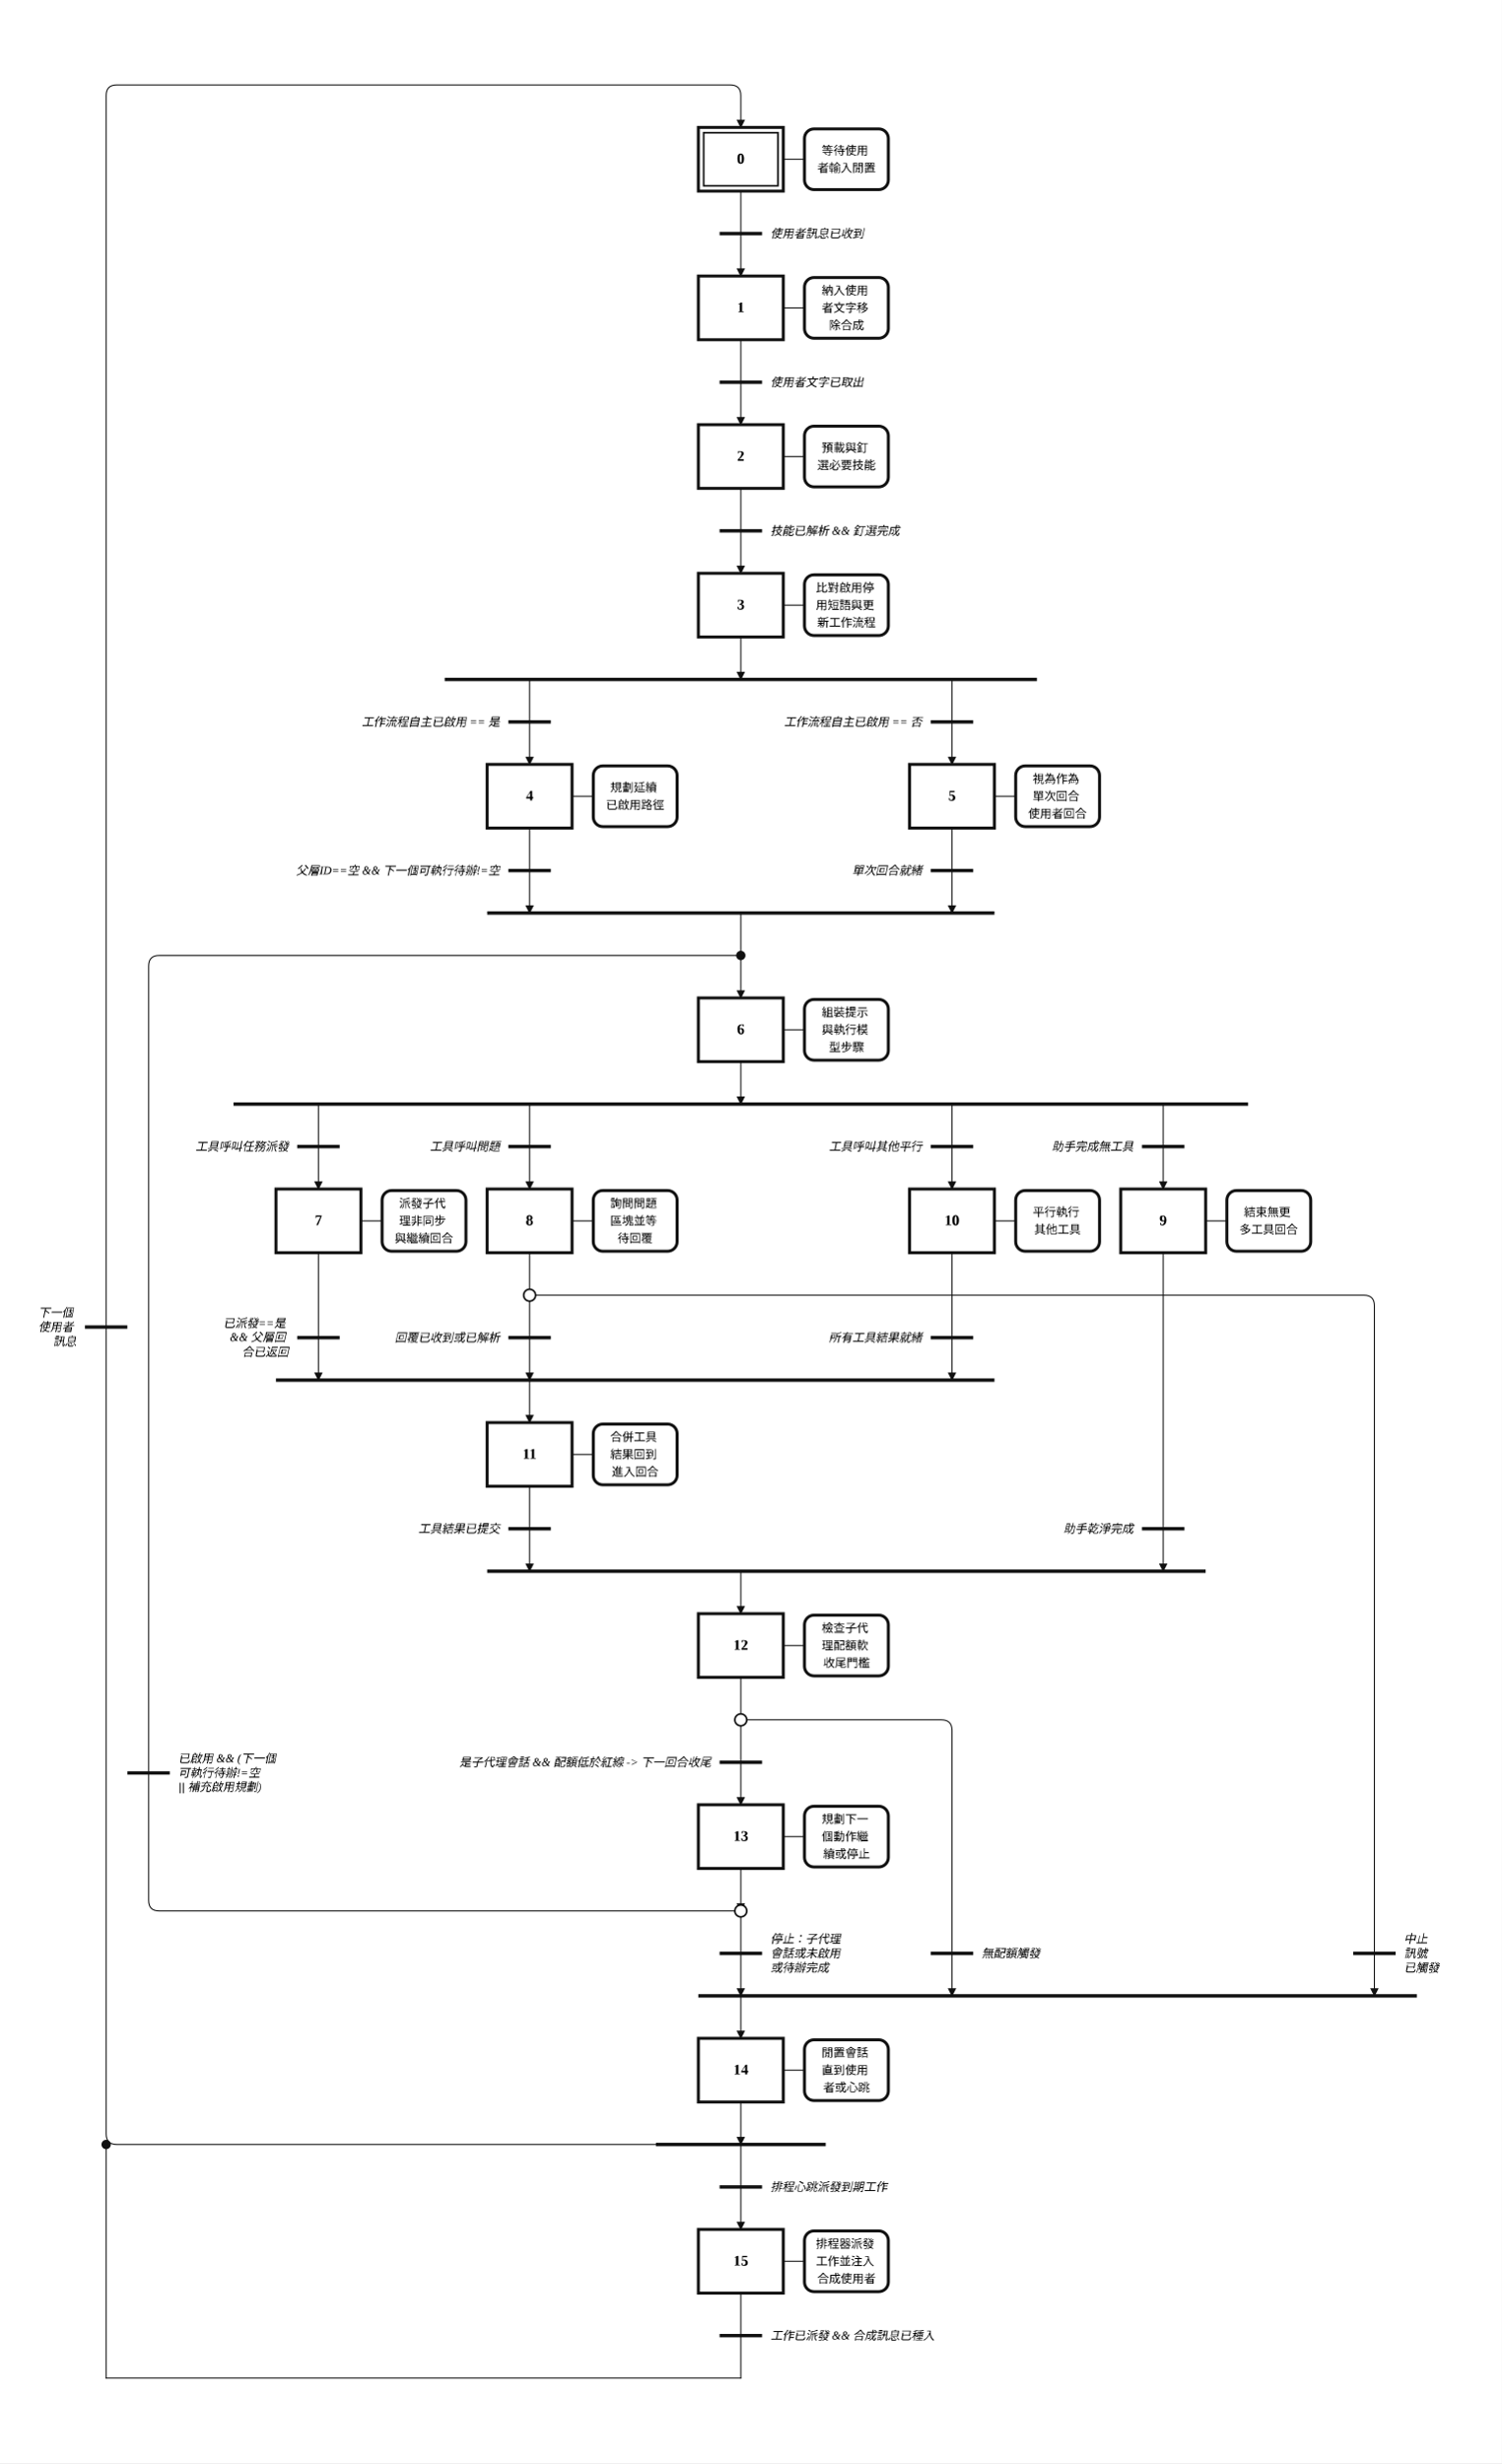
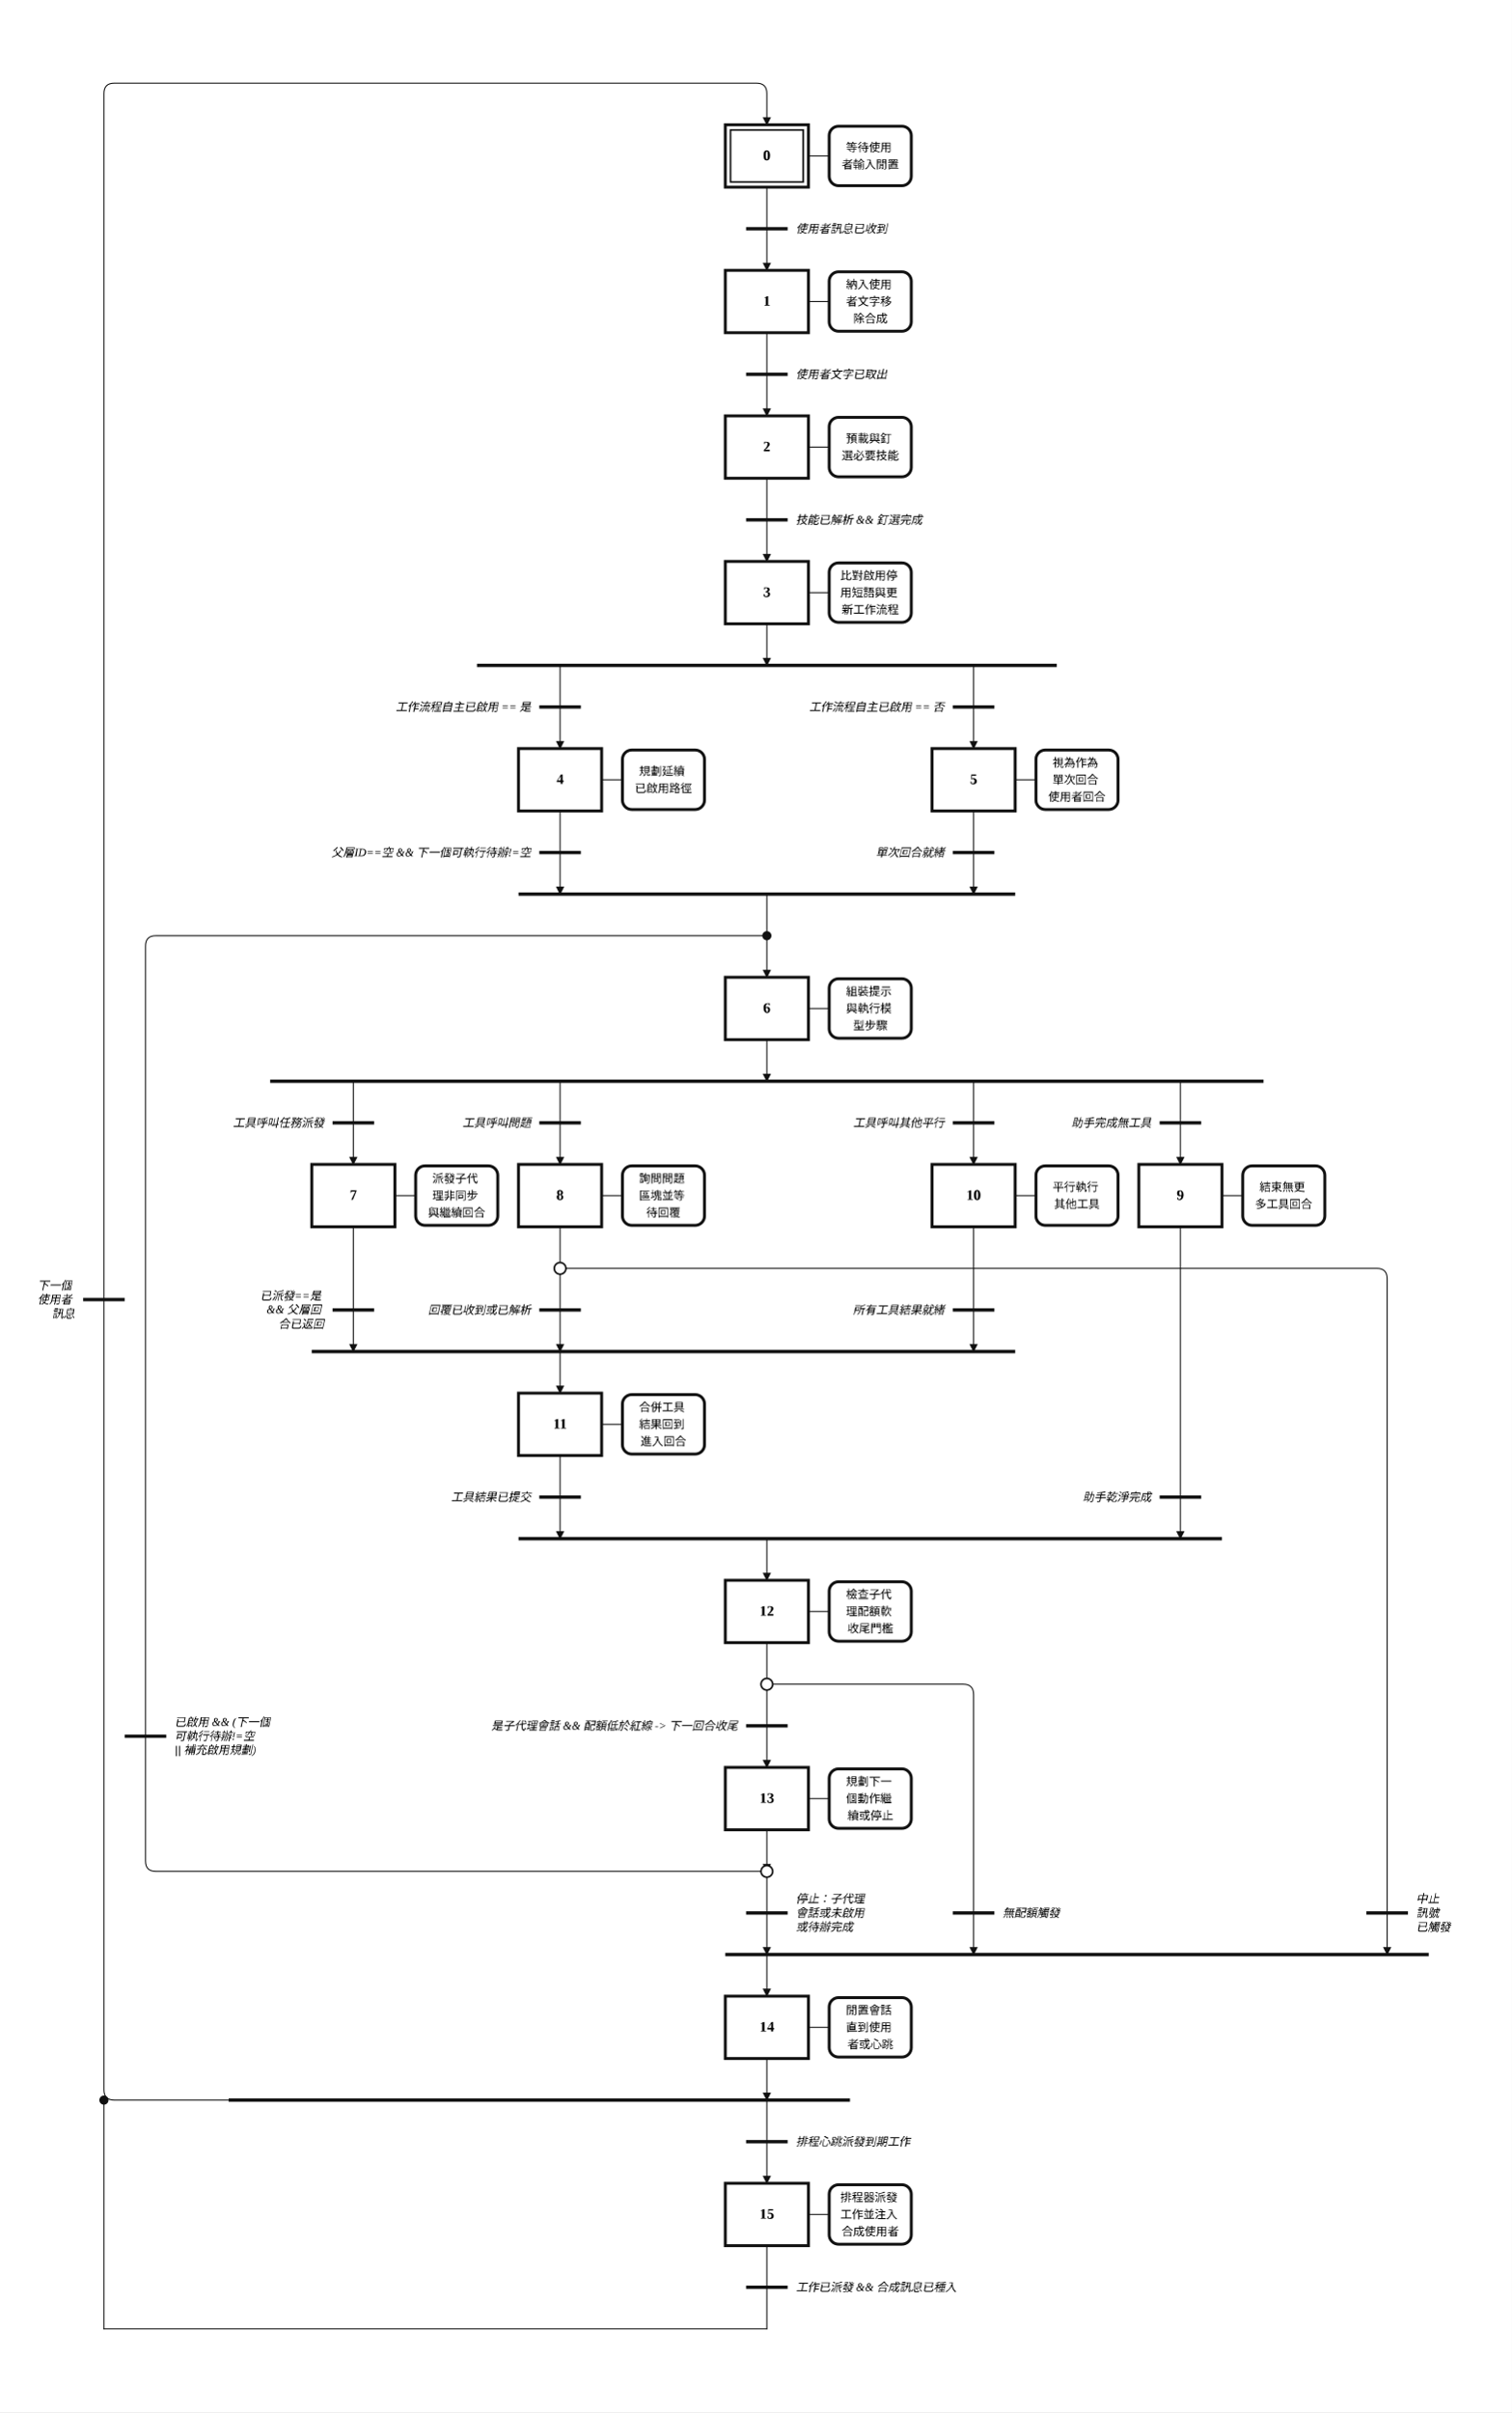
- <svg xmlns="http://www.w3.org/2000/svg" width="1415" height="2320" viewBox="-15.00 -2.00 70.75 116.00" role="img">
+ <svg xmlns="http://www.w3.org/2000/svg" width="1455" height="2320" viewBox="-17.00 -2.00 72.75 116.00" role="img">
  <style>
.step{fill:#fff;stroke:#111;stroke-width:.14}.step-inner{fill:none;stroke:#111;stroke-width:.08}
.action{fill:#fff;stroke:#111;stroke-width:.14}.gate{stroke:#111;stroke-width:.16}
.edge{fill:none;stroke:#111;stroke-width:.05;stroke-linecap:round;stroke-linejoin:round}.edge-arrow{marker-end:url(#arrow)}
.flyover-mask{stroke:#fff;stroke-width:.12;stroke-linecap:round}
.flyover{fill:none;stroke:#111;stroke-width:.05;stroke-linecap:round}
.junction{fill:#111;stroke:#111;stroke-width:0}.branch-junction{fill:#fff;stroke:#111;stroke-width:.08}
.assoc{stroke:#111;stroke-width:.05}.label{font:bold .7px 'Times New Roman', 'BiauKai', 'DFKai-SB', serif;text-anchor:middle;dominant-baseline:middle}
.action-label{font:.55px 'Times New Roman', 'BiauKai', 'DFKai-SB', serif;text-anchor:middle;dominant-baseline:middle}.gate-label{font:italic .55px 'Times New Roman', 'BiauKai', 'DFKai-SB', serif;text-anchor:start;dominant-baseline:middle}.gate-label-left{font:italic .55px 'Times New Roman', 'BiauKai', 'DFKai-SB', serif;text-anchor:end;dominant-baseline:middle}
</style>
  <defs>
    <marker id="arrow" markerWidth="0.4" markerHeight="0.4" refX="0.36" refY="0.2" orient="auto" markerUnits="userSpaceOnUse">
      <path d="M 0 0 L 0.4 0.2 L 0 0.4 z" fill="#111" />
    </marker>
  </defs>
-   <rect x="-15.00" y="-2.00" width="70.75" height="116.00" fill="white" />
+   <rect x="-17.00" y="-2.00" width="72.75" height="116.00" fill="white" />
  <path class="edge edge-arrow" d="M 19.90 88.00 L 19.90 92.00" />
  <path class="edge" d="M 19.90 7.00 L 19.90 9.00" />
  <path class="edge edge-arrow" d="M 19.90 9.00 L 19.90 11.00" />
  <path class="edge" d="M 19.90 14.00 L 19.90 16.00" />
  <path class="edge edge-arrow" d="M 19.90 16.00 L 19.90 18.00" />
  <path class="edge" d="M 19.90 21.00 L 19.90 23.00" />
  <path class="edge edge-arrow" d="M 19.90 23.00 L 19.90 25.00" />
  <path class="edge edge-arrow" d="M 19.90 28.00 L 19.90 30.00" />
  <path class="edge edge-arrow" d="M 9.95 30.00 L 9.95 34.00" />
  <path class="edge edge-arrow" d="M 29.85 30.00 L 29.85 34.00" />
  <path class="edge edge-arrow" d="M 9.95 37.00 L 9.95 41.00" />
  <path class="edge edge-arrow" d="M 19.90 41.00 L 19.90 45.00" />
  <path class="edge edge-arrow" d="M 29.85 37.00 L 29.85 41.00" />
  <path class="edge edge-arrow" d="M 19.90 48.00 L 19.90 50.00" />
  <path class="edge edge-arrow" d="M 0.00 50.00 L 0.00 54.00" />
  <path class="edge edge-arrow" d="M 9.95 50.00 L 9.95 54.00" />
  <path class="edge edge-arrow" d="M 39.80 50.00 L 39.80 54.00" />
  <path class="edge edge-arrow" d="M 29.85 50.00 L 29.85 54.00" />
  <path class="edge edge-arrow" d="M 0.00 57.00 L 0.00 63.00" />
  <path class="edge edge-arrow" d="M 9.95 63.00 L 9.95 65.00" />
  <path class="edge" d="M 9.95 57.00 L 9.95 59.00" />
  <path class="edge edge-arrow" d="M 9.95 59.00 L 9.95 63.00" />
  <path class="edge edge-arrow" d="M 9.95 59.00 L 49.25 59.00 Q 49.75 59.00 49.75 59.50 L 49.75 92.00" />
  <path class="edge edge-arrow" d="M 19.90 92.00 L 19.90 94.00" />
  <path class="edge edge-arrow" d="M 39.80 57.00 L 39.80 72.00" />
  <path class="edge edge-arrow" d="M 19.90 72.00 L 19.90 74.00" />
  <path class="edge edge-arrow" d="M 29.85 57.00 L 29.85 63.00" />
  <path class="edge edge-arrow" d="M 9.95 68.00 L 9.95 72.00" />
  <path class="edge" d="M 19.90 77.00 L 19.90 79.00" />
  <path class="edge" d="M 19.90 79.00 L 19.90 81.00" />
  <path class="edge edge-arrow" d="M 19.90 81.00 L 19.90 83.00" />
  <path class="edge edge-arrow" d="M 19.90 79.00 L 29.35 79.00 Q 29.85 79.00 29.85 79.50 L 29.85 92.00" />
  <path class="edge edge-arrow" d="M 19.90 86.00 L 19.90 88.00" />
-   <path class="edge" d="M 19.90 88.00 L -7.50 88.00 Q -8.00 88.00 -8.00 87.50 L -8.00 43.50 Q -8.00 43.00 -7.50 43.00 L 19.90 43.00" />
+   <path class="edge" d="M 19.90 88.00 L -9.50 88.00 Q -10.00 88.00 -10.00 87.50 L -10.00 43.50 Q -10.00 43.00 -9.50 43.00 L 19.90 43.00" />
  <path class="edge edge-arrow" d="M 19.90 97.00 L 19.90 99.00" />
-   <path class="edge edge-arrow" d="M 15.90 99.00 L -9.50 99.00 Q -10.00 99.00 -10.00 98.50 L -10.00 2.50 Q -10.00 2.00 -9.50 2.00 L 19.40 2.00 Q 19.90 2.00 19.90 2.50 L 19.90 4.00" />
+   <path class="edge edge-arrow" d="M -6.00 99.00 L -11.50 99.00 Q -12.00 99.00 -12.00 98.50 L -12.00 2.50 Q -12.00 2.00 -11.50 2.00 L 19.40 2.00 Q 19.90 2.00 19.90 2.50 L 19.90 4.00" />
  <path class="edge edge-arrow" d="M 19.90 99.00 L 19.90 103.00" />
  <path class="edge" d="M 19.90 106.00 L 19.90 108.00" />
  <path class="edge" d="M 19.90 108.00 L 19.90 110.00" />
-   <path class="edge" d="M 19.90 110.00 L -10.00 110.00" />
-   <path class="edge" d="M -10.00 110.00 L -10.00 99.00" />
+   <path class="edge" d="M 19.90 110.00 L -12.00 110.00" />
+   <path class="edge" d="M -12.00 110.00 L -12.00 99.00" />
  <rect class="step" x="17.90" y="4.00" width="4.00" height="3.00" />
  <rect class="step-inner" x="18.15" y="4.25" width="3.50" height="2.50" />
  <text class="label" x="19.90" y="5.50">0</text>
  <rect class="step" x="17.90" y="11.00" width="4.00" height="3.00" />
  <text class="label" x="19.90" y="12.50">1</text>
  <rect class="step" x="17.90" y="18.00" width="4.00" height="3.00" />
  <text class="label" x="19.90" y="19.50">2</text>
  <rect class="step" x="17.90" y="25.00" width="4.00" height="3.00" />
  <text class="label" x="19.90" y="26.50">3</text>
  <rect class="step" x="7.95" y="34.00" width="4.00" height="3.00" />
  <text class="label" x="9.95" y="35.50">4</text>
  <rect class="step" x="27.85" y="34.00" width="4.00" height="3.00" />
  <text class="label" x="29.85" y="35.50">5</text>
  <rect class="step" x="17.90" y="45.00" width="4.00" height="3.00" />
  <text class="label" x="19.90" y="46.50">6</text>
  <rect class="step" x="-2.00" y="54.00" width="4.00" height="3.00" />
  <text class="label" x="0.00" y="55.50">7</text>
  <rect class="step" x="7.95" y="54.00" width="4.00" height="3.00" />
  <text class="label" x="9.95" y="55.50">8</text>
  <rect class="step" x="37.80" y="54.00" width="4.00" height="3.00" />
  <text class="label" x="39.80" y="55.50">9</text>
  <rect class="step" x="27.85" y="54.00" width="4.00" height="3.00" />
  <text class="label" x="29.85" y="55.50">10</text>
  <rect class="step" x="7.95" y="65.00" width="4.00" height="3.00" />
  <text class="label" x="9.95" y="66.50">11</text>
  <rect class="step" x="17.90" y="74.00" width="4.00" height="3.00" />
  <text class="label" x="19.90" y="75.50">12</text>
  <rect class="step" x="17.90" y="83.00" width="4.00" height="3.00" />
  <text class="label" x="19.90" y="84.50">13</text>
  <rect class="step" x="17.90" y="94.00" width="4.00" height="3.00" />
  <text class="label" x="19.90" y="95.50">14</text>
  <rect class="step" x="17.90" y="103.00" width="4.00" height="3.00" />
  <text class="label" x="19.90" y="104.50">15</text>
  <line class="assoc" x1="21.90" y1="5.50" x2="22.90" y2="5.50" />
  <rect class="action" x="22.90" y="4.07" width="3.95" height="2.86" rx="0.45" ry="0.45" />
  <text class="action-label" x="24.88" y="5.09">
    <tspan x="24.88" dy="0">等待使用</tspan>
    <tspan x="24.88" dy="0.82">者輸入閒置</tspan>
  </text>
  <line class="assoc" x1="21.90" y1="12.50" x2="22.90" y2="12.50" />
  <rect class="action" x="22.90" y="11.07" width="3.95" height="2.86" rx="0.45" ry="0.45" />
  <text class="action-label" x="24.88" y="11.68">
    <tspan x="24.88" dy="0">納入使用</tspan>
    <tspan x="24.88" dy="0.82">者文字移</tspan>
    <tspan x="24.88" dy="0.82">除合成</tspan>
  </text>
  <line class="assoc" x1="21.90" y1="19.50" x2="22.90" y2="19.50" />
  <rect class="action" x="22.90" y="18.07" width="3.95" height="2.86" rx="0.45" ry="0.45" />
  <text class="action-label" x="24.88" y="19.09">
    <tspan x="24.88" dy="0">預載與釘</tspan>
    <tspan x="24.88" dy="0.82">選必要技能</tspan>
  </text>
  <line class="assoc" x1="21.90" y1="26.50" x2="22.90" y2="26.50" />
  <rect class="action" x="22.90" y="25.07" width="3.95" height="2.86" rx="0.45" ry="0.45" />
  <text class="action-label" x="24.88" y="25.68">
    <tspan x="24.88" dy="0">比對啟用停</tspan>
    <tspan x="24.88" dy="0.82">用短語與更</tspan>
    <tspan x="24.88" dy="0.82">新工作流程</tspan>
  </text>
  <line class="assoc" x1="11.95" y1="35.50" x2="12.95" y2="35.50" />
  <rect class="action" x="12.95" y="34.07" width="3.95" height="2.86" rx="0.45" ry="0.45" />
  <text class="action-label" x="14.92" y="35.09">
    <tspan x="14.92" dy="0">規劃延續</tspan>
    <tspan x="14.92" dy="0.82">已啟用路徑</tspan>
  </text>
  <line class="assoc" x1="31.85" y1="35.50" x2="32.85" y2="35.50" />
  <rect class="action" x="32.85" y="34.07" width="3.95" height="2.86" rx="0.45" ry="0.45" />
  <text class="action-label" x="34.82" y="34.68">
    <tspan x="34.82" dy="0">視為作為</tspan>
    <tspan x="34.82" dy="0.82">單次回合</tspan>
    <tspan x="34.82" dy="0.82">使用者回合</tspan>
  </text>
  <line class="assoc" x1="21.90" y1="46.50" x2="22.90" y2="46.50" />
  <rect class="action" x="22.90" y="45.07" width="3.95" height="2.86" rx="0.45" ry="0.45" />
  <text class="action-label" x="24.88" y="45.68">
    <tspan x="24.88" dy="0">組裝提示</tspan>
    <tspan x="24.88" dy="0.82">與執行模</tspan>
    <tspan x="24.88" dy="0.82">型步驟</tspan>
  </text>
  <line class="assoc" x1="2.00" y1="55.50" x2="3.00" y2="55.50" />
  <rect class="action" x="3.00" y="54.07" width="3.95" height="2.86" rx="0.45" ry="0.45" />
  <text class="action-label" x="4.97" y="54.68">
    <tspan x="4.97" dy="0">派發子代</tspan>
    <tspan x="4.97" dy="0.82">理非同步</tspan>
    <tspan x="4.97" dy="0.82">與繼續回合</tspan>
  </text>
  <line class="assoc" x1="11.95" y1="55.50" x2="12.95" y2="55.50" />
  <rect class="action" x="12.95" y="54.07" width="3.95" height="2.86" rx="0.45" ry="0.45" />
  <text class="action-label" x="14.92" y="54.68">
    <tspan x="14.92" dy="0">詢問問題</tspan>
    <tspan x="14.92" dy="0.82">區塊並等</tspan>
    <tspan x="14.92" dy="0.82">待回覆</tspan>
  </text>
  <line class="assoc" x1="41.80" y1="55.50" x2="42.80" y2="55.50" />
  <rect class="action" x="42.80" y="54.07" width="3.95" height="2.86" rx="0.45" ry="0.45" />
  <text class="action-label" x="44.77" y="55.09">
    <tspan x="44.77" dy="0">結束無更</tspan>
    <tspan x="44.77" dy="0.82">多工具回合</tspan>
  </text>
  <line class="assoc" x1="31.85" y1="55.50" x2="32.85" y2="55.50" />
  <rect class="action" x="32.85" y="54.07" width="3.95" height="2.86" rx="0.45" ry="0.45" />
  <text class="action-label" x="34.82" y="55.09">
    <tspan x="34.82" dy="0">平行執行</tspan>
    <tspan x="34.82" dy="0.82">其他工具</tspan>
  </text>
  <line class="assoc" x1="11.95" y1="66.50" x2="12.95" y2="66.50" />
  <rect class="action" x="12.95" y="65.07" width="3.95" height="2.86" rx="0.45" ry="0.45" />
  <text class="action-label" x="14.92" y="65.68">
    <tspan x="14.92" dy="0">合併工具</tspan>
    <tspan x="14.92" dy="0.82">結果回到</tspan>
    <tspan x="14.92" dy="0.82">進入回合</tspan>
  </text>
  <line class="assoc" x1="21.90" y1="75.50" x2="22.90" y2="75.50" />
  <rect class="action" x="22.90" y="74.07" width="3.95" height="2.86" rx="0.45" ry="0.45" />
  <text class="action-label" x="24.88" y="74.68">
    <tspan x="24.88" dy="0">檢查子代</tspan>
    <tspan x="24.88" dy="0.82">理配額軟</tspan>
    <tspan x="24.88" dy="0.82">收尾門檻</tspan>
  </text>
  <line class="assoc" x1="21.90" y1="84.50" x2="22.90" y2="84.50" />
  <rect class="action" x="22.90" y="83.07" width="3.95" height="2.86" rx="0.45" ry="0.45" />
  <text class="action-label" x="24.88" y="83.68">
    <tspan x="24.88" dy="0">規劃下一</tspan>
    <tspan x="24.88" dy="0.82">個動作繼</tspan>
    <tspan x="24.88" dy="0.82">續或停止</tspan>
  </text>
  <line class="assoc" x1="21.90" y1="95.50" x2="22.90" y2="95.50" />
  <rect class="action" x="22.90" y="94.07" width="3.95" height="2.86" rx="0.45" ry="0.45" />
  <text class="action-label" x="24.88" y="94.68">
    <tspan x="24.88" dy="0">閒置會話</tspan>
    <tspan x="24.88" dy="0.82">直到使用</tspan>
    <tspan x="24.88" dy="0.82">者或心跳</tspan>
  </text>
  <line class="assoc" x1="21.90" y1="104.50" x2="22.90" y2="104.50" />
  <rect class="action" x="22.90" y="103.07" width="3.95" height="2.86" rx="0.45" ry="0.45" />
  <text class="action-label" x="24.88" y="103.68">
    <tspan x="24.88" dy="0">排程器派發</tspan>
    <tspan x="24.88" dy="0.82">工作並注入</tspan>
    <tspan x="24.88" dy="0.82">合成使用者</tspan>
  </text>
  <line class="gate" x1="18.90" y1="9.00" x2="20.90" y2="9.00" />
  <text class="gate-label" x="21.30" y="9.00">
    <tspan x="21.30" dy="0">使用者訊息已收到</tspan>
  </text>
  <line class="gate" x1="18.90" y1="16.00" x2="20.90" y2="16.00" />
  <text class="gate-label" x="21.30" y="16.00">
    <tspan x="21.30" dy="0">使用者文字已取出</tspan>
  </text>
  <line class="gate" x1="18.90" y1="23.00" x2="20.90" y2="23.00" />
  <text class="gate-label" x="21.30" y="23.00">
    <tspan x="21.30" dy="0">技能已解析 &amp;&amp; 釘選完成</tspan>
  </text>
  <line class="gate" x1="5.95" y1="30.00" x2="33.85" y2="30.00" />
  <line class="gate" x1="7.95" y1="41.00" x2="31.85" y2="41.00" />
  <line class="gate" x1="-4.00" y1="50.00" x2="43.80" y2="50.00" />
  <line class="gate" x1="-2.00" y1="63.00" x2="31.85" y2="63.00" />
  <line class="gate" x1="17.90" y1="92.00" x2="51.75" y2="92.00" />
  <line class="gate" x1="7.95" y1="72.00" x2="41.80" y2="72.00" />
  <line class="gate" x1="18.90" y1="81.00" x2="20.90" y2="81.00" />
  <text class="gate-label-left" x="18.50" y="81.00">
    <tspan x="18.50" dy="0">是子代理會話 &amp;&amp; 配額低於紅線 -&gt; 下一回合收尾</tspan>
  </text>
  <circle class="branch-junction" cx="19.90" cy="88.00" r="0.28" />
-   <line class="gate" x1="15.90" y1="99.00" x2="23.90" y2="99.00" />
+   <line class="gate" x1="-6.00" y1="99.00" x2="23.90" y2="99.00" />
  <line class="gate" x1="18.90" y1="108.00" x2="20.90" y2="108.00" />
  <text class="gate-label" x="21.30" y="108.00">
    <tspan x="21.30" dy="0">工作已派發 &amp;&amp; 合成訊息已種入</tspan>
  </text>
  <line class="gate" x1="8.95" y1="32.00" x2="10.95" y2="32.00" />
  <text class="gate-label-left" x="8.55" y="32.00">
    <tspan x="8.55" dy="0">工作流程自主已啟用 == 是</tspan>
  </text>
  <line class="gate" x1="28.85" y1="32.00" x2="30.85" y2="32.00" />
  <text class="gate-label-left" x="28.45" y="32.00">
    <tspan x="28.45" dy="0">工作流程自主已啟用 == 否</tspan>
  </text>
  <line class="gate" x1="8.95" y1="39.00" x2="10.95" y2="39.00" />
  <text class="gate-label-left" x="8.55" y="39.00">
    <tspan x="8.55" dy="0">父層ID==空 &amp;&amp; 下一個可執行待辦!=空</tspan>
  </text>
  <line class="gate" x1="28.85" y1="39.00" x2="30.85" y2="39.00" />
  <text class="gate-label-left" x="28.45" y="39.00">
    <tspan x="28.45" dy="0">單次回合就緒</tspan>
  </text>
  <line class="gate" x1="-1.00" y1="52.00" x2="1.00" y2="52.00" />
  <text class="gate-label-left" x="-1.40" y="52.00">
    <tspan x="-1.40" dy="0">工具呼叫任務派發</tspan>
  </text>
  <line class="gate" x1="8.95" y1="52.00" x2="10.95" y2="52.00" />
  <text class="gate-label-left" x="8.55" y="52.00">
    <tspan x="8.55" dy="0">工具呼叫問題</tspan>
  </text>
  <line class="gate" x1="38.80" y1="52.00" x2="40.80" y2="52.00" />
  <text class="gate-label-left" x="38.40" y="52.00">
    <tspan x="38.40" dy="0">助手完成無工具</tspan>
  </text>
  <line class="gate" x1="28.85" y1="52.00" x2="30.85" y2="52.00" />
  <text class="gate-label-left" x="28.45" y="52.00">
    <tspan x="28.45" dy="0">工具呼叫其他平行</tspan>
  </text>
  <line class="gate" x1="-1.00" y1="61.00" x2="1.00" y2="61.00" />
  <text class="gate-label-left" x="-1.40" y="60.32">
    <tspan x="-1.40" dy="0">已派發==是</tspan>
    <tspan x="-1.40" dy="0.68">&amp;&amp; 父層回</tspan>
    <tspan x="-1.40" dy="0.68">合已返回</tspan>
  </text>
  <line class="gate" x1="8.95" y1="61.00" x2="10.95" y2="61.00" />
  <text class="gate-label-left" x="8.55" y="61.00">
    <tspan x="8.55" dy="0">回覆已收到或已解析</tspan>
  </text>
  <line class="gate" x1="48.75" y1="90.00" x2="50.75" y2="90.00" />
  <text class="gate-label" x="51.15" y="89.32">
    <tspan x="51.15" dy="0">中止</tspan>
    <tspan x="51.15" dy="0.68">訊號</tspan>
    <tspan x="51.15" dy="0.68">已觸發</tspan>
  </text>
  <line class="gate" x1="38.80" y1="70.00" x2="40.80" y2="70.00" />
  <text class="gate-label-left" x="38.40" y="70.00">
    <tspan x="38.40" dy="0">助手乾淨完成</tspan>
  </text>
  <line class="gate" x1="28.85" y1="61.00" x2="30.85" y2="61.00" />
  <text class="gate-label-left" x="28.45" y="61.00">
    <tspan x="28.45" dy="0">所有工具結果就緒</tspan>
  </text>
  <line class="gate" x1="8.95" y1="70.00" x2="10.95" y2="70.00" />
  <text class="gate-label-left" x="8.55" y="70.00">
    <tspan x="8.55" dy="0">工具結果已提交</tspan>
  </text>
  <line class="gate" x1="28.85" y1="90.00" x2="30.85" y2="90.00" />
  <text class="gate-label" x="31.25" y="90.00">
    <tspan x="31.25" dy="0">無配額觸發</tspan>
  </text>
-   <line class="gate" x1="-9.00" y1="81.50" x2="-7.00" y2="81.50" />
-   <text class="gate-label" x="-6.60" y="80.82">
-     <tspan x="-6.60" dy="0">已啟用 &amp;&amp; (下一個</tspan>
-     <tspan x="-6.60" dy="0.68">可執行待辦!=空</tspan>
-     <tspan x="-6.60" dy="0.68">|| 補充啟用規劃)</tspan>
+   <line class="gate" x1="-11.00" y1="81.50" x2="-9.00" y2="81.50" />
+   <text class="gate-label" x="-8.60" y="80.82">
+     <tspan x="-8.60" dy="0">已啟用 &amp;&amp; (下一個</tspan>
+     <tspan x="-8.60" dy="0.68">可執行待辦!=空</tspan>
+     <tspan x="-8.60" dy="0.68">|| 補充啟用規劃)</tspan>
  </text>
  <line class="gate" x1="18.90" y1="90.00" x2="20.90" y2="90.00" />
  <text class="gate-label" x="21.30" y="89.32">
    <tspan x="21.30" dy="0">停止：子代理</tspan>
    <tspan x="21.30" dy="0.68">會話或未啟用</tspan>
    <tspan x="21.30" dy="0.68">或待辦完成</tspan>
  </text>
-   <line class="gate" x1="-11.00" y1="60.50" x2="-9.00" y2="60.50" />
-   <text class="gate-label-left" x="-11.40" y="59.82">
-     <tspan x="-11.40" dy="0">下一個</tspan>
-     <tspan x="-11.40" dy="0.68">使用者</tspan>
-     <tspan x="-11.40" dy="0.68">訊息</tspan>
+   <line class="gate" x1="-13.00" y1="60.50" x2="-11.00" y2="60.50" />
+   <text class="gate-label-left" x="-13.40" y="59.82">
+     <tspan x="-13.40" dy="0">下一個</tspan>
+     <tspan x="-13.40" dy="0.68">使用者</tspan>
+     <tspan x="-13.40" dy="0.68">訊息</tspan>
  </text>
  <line class="gate" x1="18.90" y1="101.00" x2="20.90" y2="101.00" />
  <text class="gate-label" x="21.30" y="101.00">
    <tspan x="21.30" dy="0">排程心跳派發到期工作</tspan>
  </text>
  <circle class="junction" cx="19.90" cy="43.00" r="0.22" />
-   <circle class="junction" cx="-10.00" cy="99.00" r="0.22" />
+   <circle class="junction" cx="-12.00" cy="99.00" r="0.22" />
  <circle class="branch-junction" cx="9.95" cy="59.00" r="0.28" />
  <circle class="branch-junction" cx="19.90" cy="79.00" r="0.28" />
</svg>
